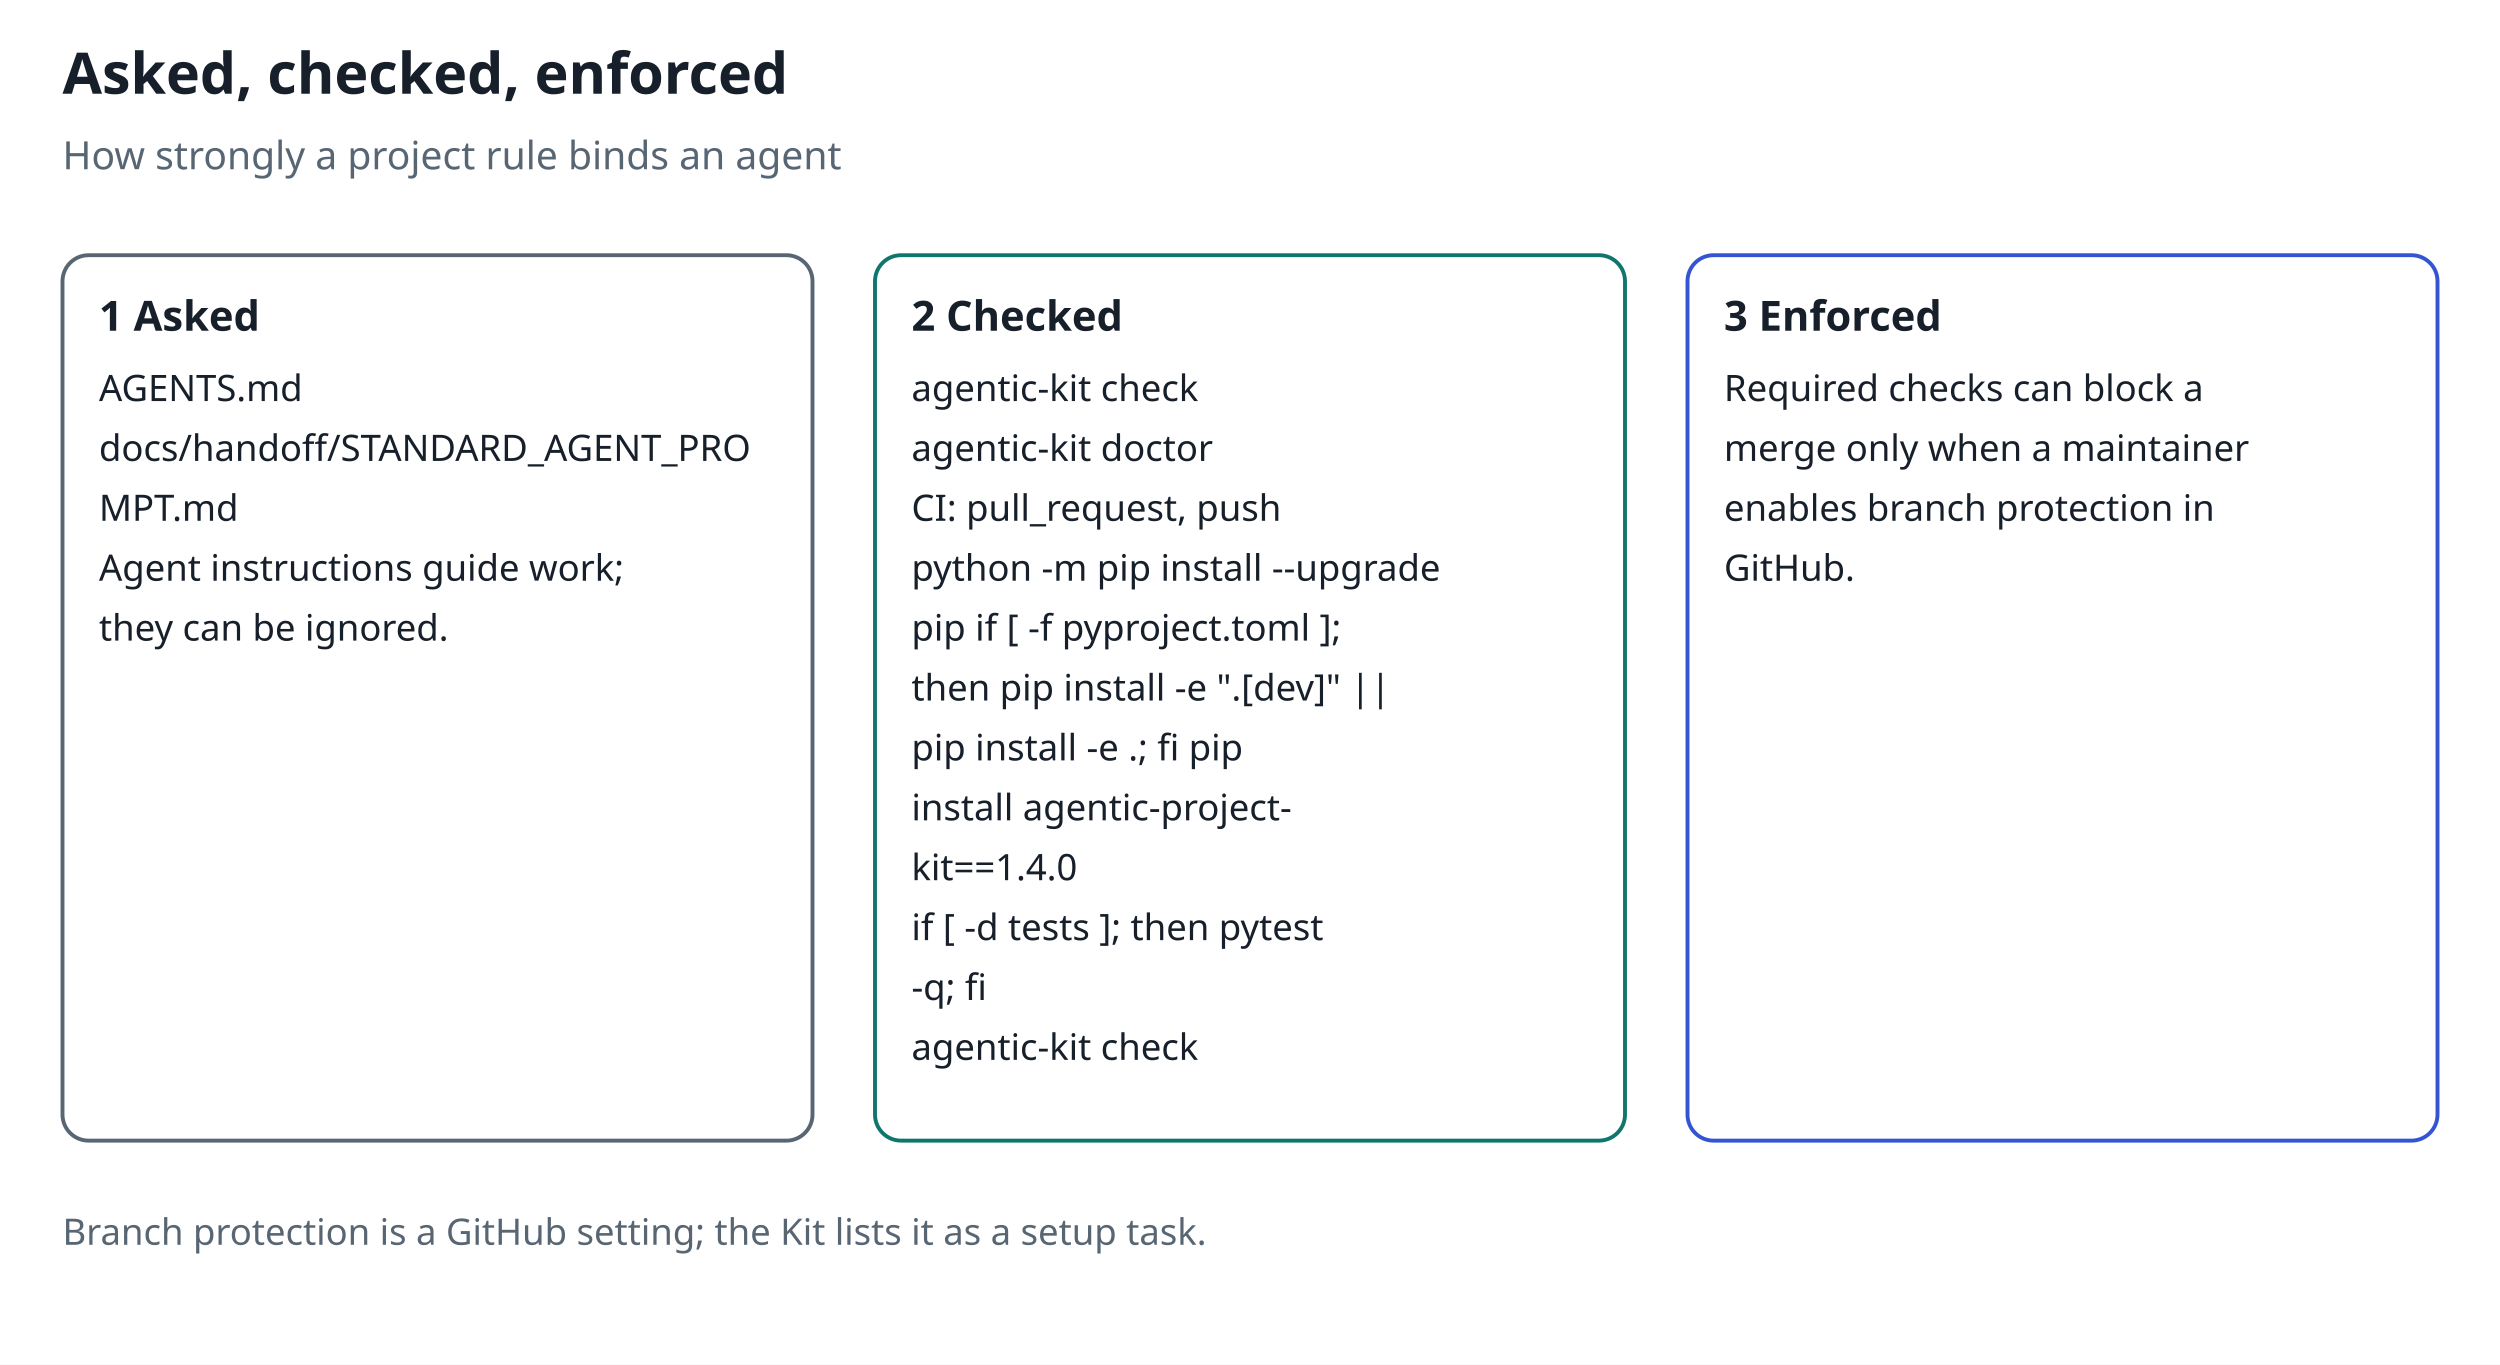
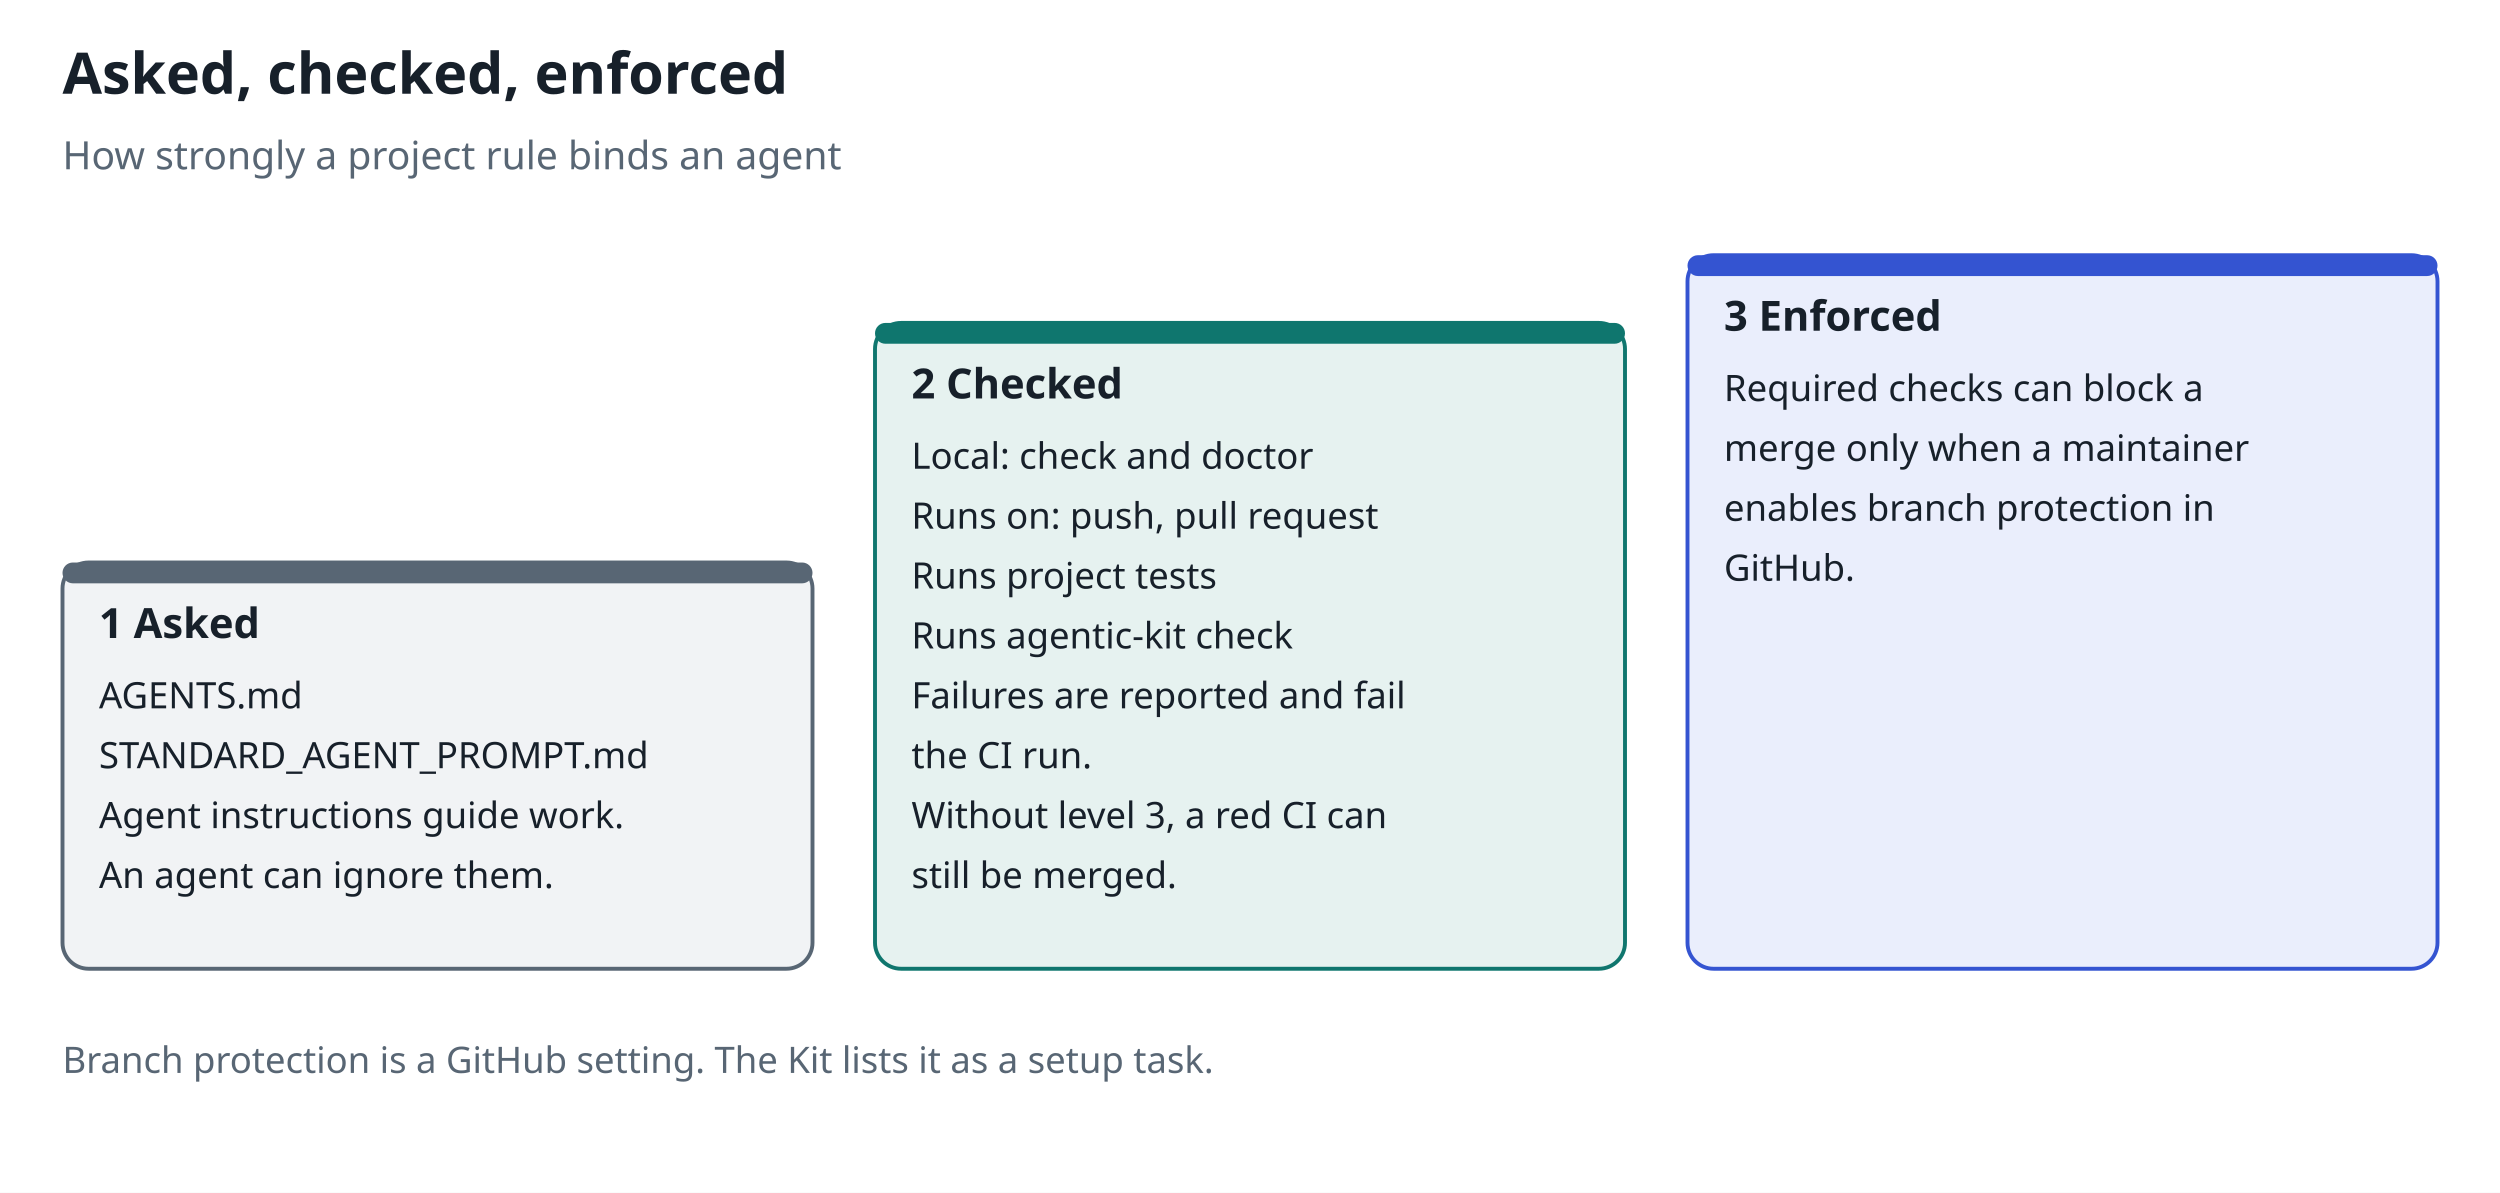
- <svg xmlns="http://www.w3.org/2000/svg" viewBox="0 0 960 524" role="img" aria-labelledby="title desc">
+ <svg xmlns="http://www.w3.org/2000/svg" viewBox="0 0 960 458" role="img" aria-labelledby="title desc">
  <style>.title{font:700 22px sans-serif;fill:#17202a}.sub{font:15px sans-serif;fill:#586674}.head{font:700 16px sans-serif;fill:#17202a}.body{font:14px sans-serif;fill:#17202a}.foot{font:14px sans-serif;fill:#586674}</style>
-   <rect width="960" height="524" fill="#fff" />
+   <rect width="960" height="458" fill="#fff" />
  <text x="24" y="36" class="title">Asked, checked, enforced</text>
  <text x="24" y="65" class="sub">How strongly a project rule binds an agent</text>
-   <rect x="24" y="98" width="288" height="340" rx="10" fill="#fff" stroke="#586674" stroke-width="1.5" />
-   <text x="38" y="127" class="head">1  Asked</text>
-   <text x="38" y="154" class="body">AGENTS.md</text>
-   <text x="38" y="177" class="body">docs/handoff/STANDARD_AGENT_PRO</text>
-   <text x="38" y="200" class="body">MPT.md</text>
-   <text x="38" y="223" class="body">Agent instructions guide work;</text>
-   <text x="38" y="246" class="body">they can be ignored.</text>
-   <rect x="336" y="98" width="288" height="340" rx="10" fill="#fff" stroke="#0f766e" stroke-width="1.5" />
-   <text x="350" y="127" class="head">2  Checked</text>
-   <text x="350" y="154" class="body">agentic-kit check</text>
-   <text x="350" y="177" class="body">agentic-kit doctor</text>
-   <text x="350" y="200" class="body">CI: pull_request, push</text>
-   <text x="350" y="223" class="body">python -m pip install --upgrade</text>
-   <text x="350" y="246" class="body">pip if [ -f pyproject.toml ];</text>
-   <text x="350" y="269" class="body">then pip install -e ".[dev]" ||</text>
-   <text x="350" y="292" class="body">pip install -e .; fi  pip</text>
-   <text x="350" y="315" class="body">install agentic-project-</text>
-   <text x="350" y="338" class="body">kit==1.4.0</text>
-   <text x="350" y="361" class="body">if [ -d tests ]; then pytest</text>
-   <text x="350" y="384" class="body">-q; fi</text>
-   <text x="350" y="407" class="body">agentic-kit check</text>
-   <rect x="648" y="98" width="288" height="340" rx="10" fill="#fff" stroke="#3454d1" stroke-width="1.5" />
+   <rect x="24" y="216" width="288" height="156" rx="10" fill="#f1f3f5" stroke="#586674" stroke-width="1.5" />
+   <rect x="24" y="216" width="288" height="8" rx="4" fill="#586674" />
+   <text x="38" y="245" class="head">1  Asked</text>
+   <text x="38" y="272" class="body">AGENTS.md</text>
+   <text x="38" y="295" class="body">STANDARD_AGENT_PROMPT.md</text>
+   <text x="38" y="318" class="body">Agent instructions guide work.</text>
+   <text x="38" y="341" class="body">An agent can ignore them.</text>
+   <rect x="336" y="124" width="288" height="248" rx="10" fill="#e6f2f0" stroke="#0f766e" stroke-width="1.5" />
+   <rect x="336" y="124" width="288" height="8" rx="4" fill="#0f766e" />
+   <text x="350" y="153" class="head">2  Checked</text>
+   <text x="350" y="180" class="body">Local: check and doctor</text>
+   <text x="350" y="203" class="body">Runs on: push, pull request</text>
+   <text x="350" y="226" class="body">Runs project tests</text>
+   <text x="350" y="249" class="body">Runs agentic-kit check</text>
+   <text x="350" y="272" class="body">Failures are reported and fail</text>
+   <text x="350" y="295" class="body">the CI run.</text>
+   <text x="350" y="318" class="body">Without level 3, a red CI can</text>
+   <text x="350" y="341" class="body">still be merged.</text>
+   <rect x="648" y="98" width="288" height="274" rx="10" fill="#eaeefc" stroke="#3454d1" stroke-width="1.5" />
+   <rect x="648" y="98" width="288" height="8" rx="4" fill="#3454d1" />
  <text x="662" y="127" class="head">3  Enforced</text>
  <text x="662" y="154" class="body">Required checks can block a</text>
  <text x="662" y="177" class="body">merge only when a maintainer</text>
  <text x="662" y="200" class="body">enables branch protection in</text>
  <text x="662" y="223" class="body">GitHub.</text>
-   <text x="24" y="478" class="foot">Branch protection is a GitHub setting; the Kit lists it as a setup task.</text>
+   <text x="24" y="412" class="foot">Branch protection is a GitHub setting. The Kit lists it as a setup task.</text>
</svg>
